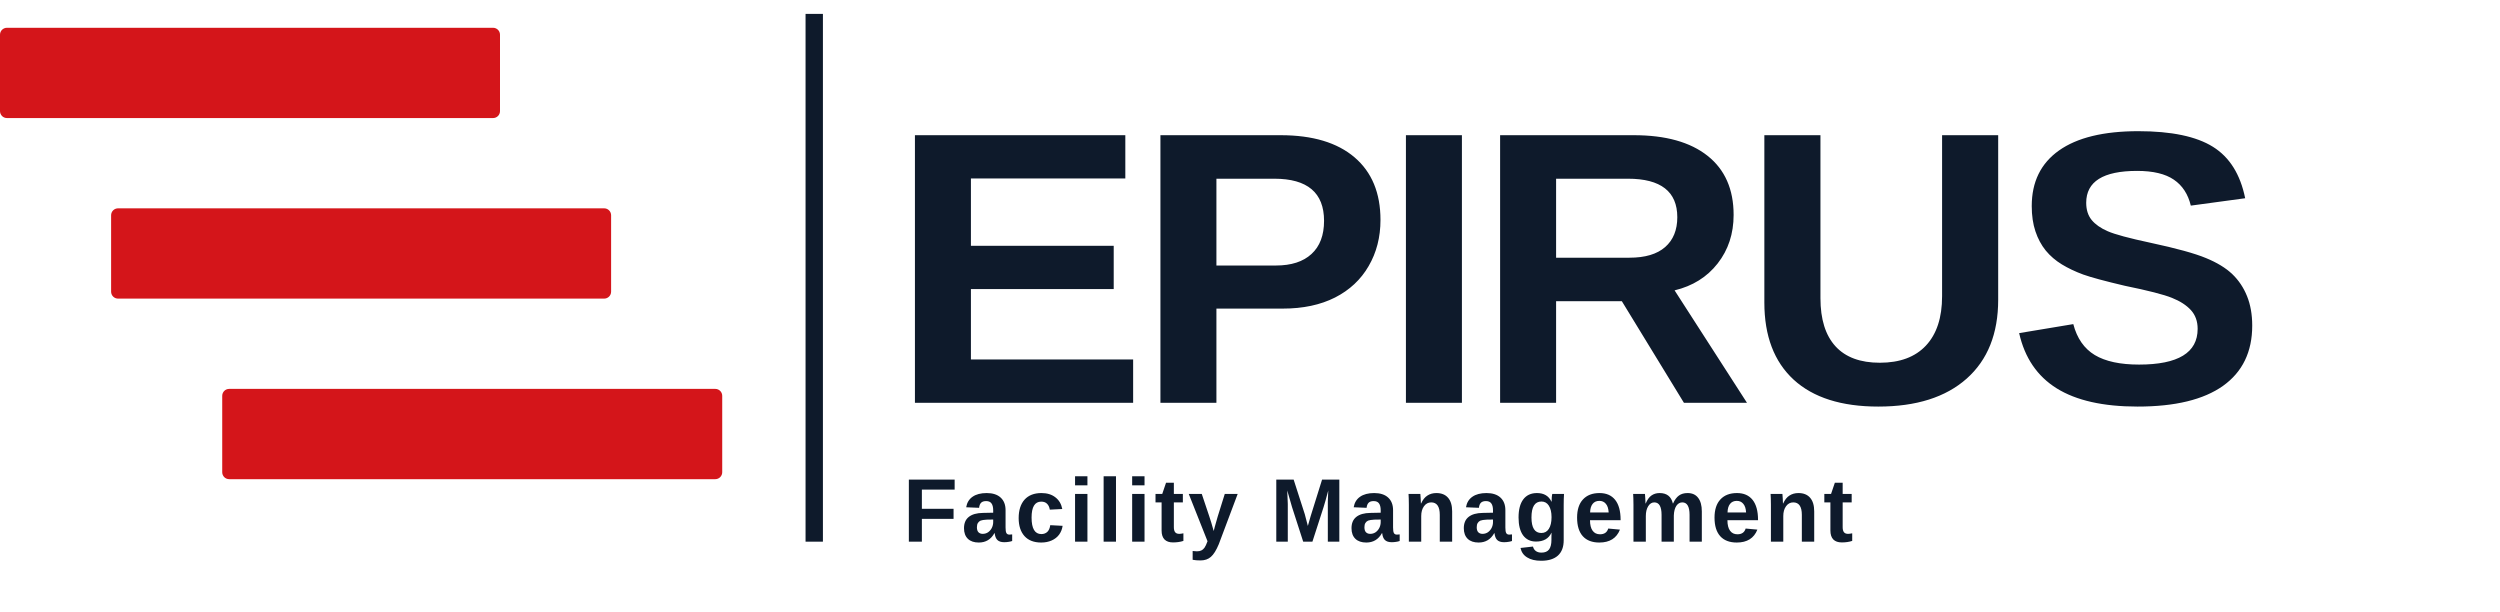
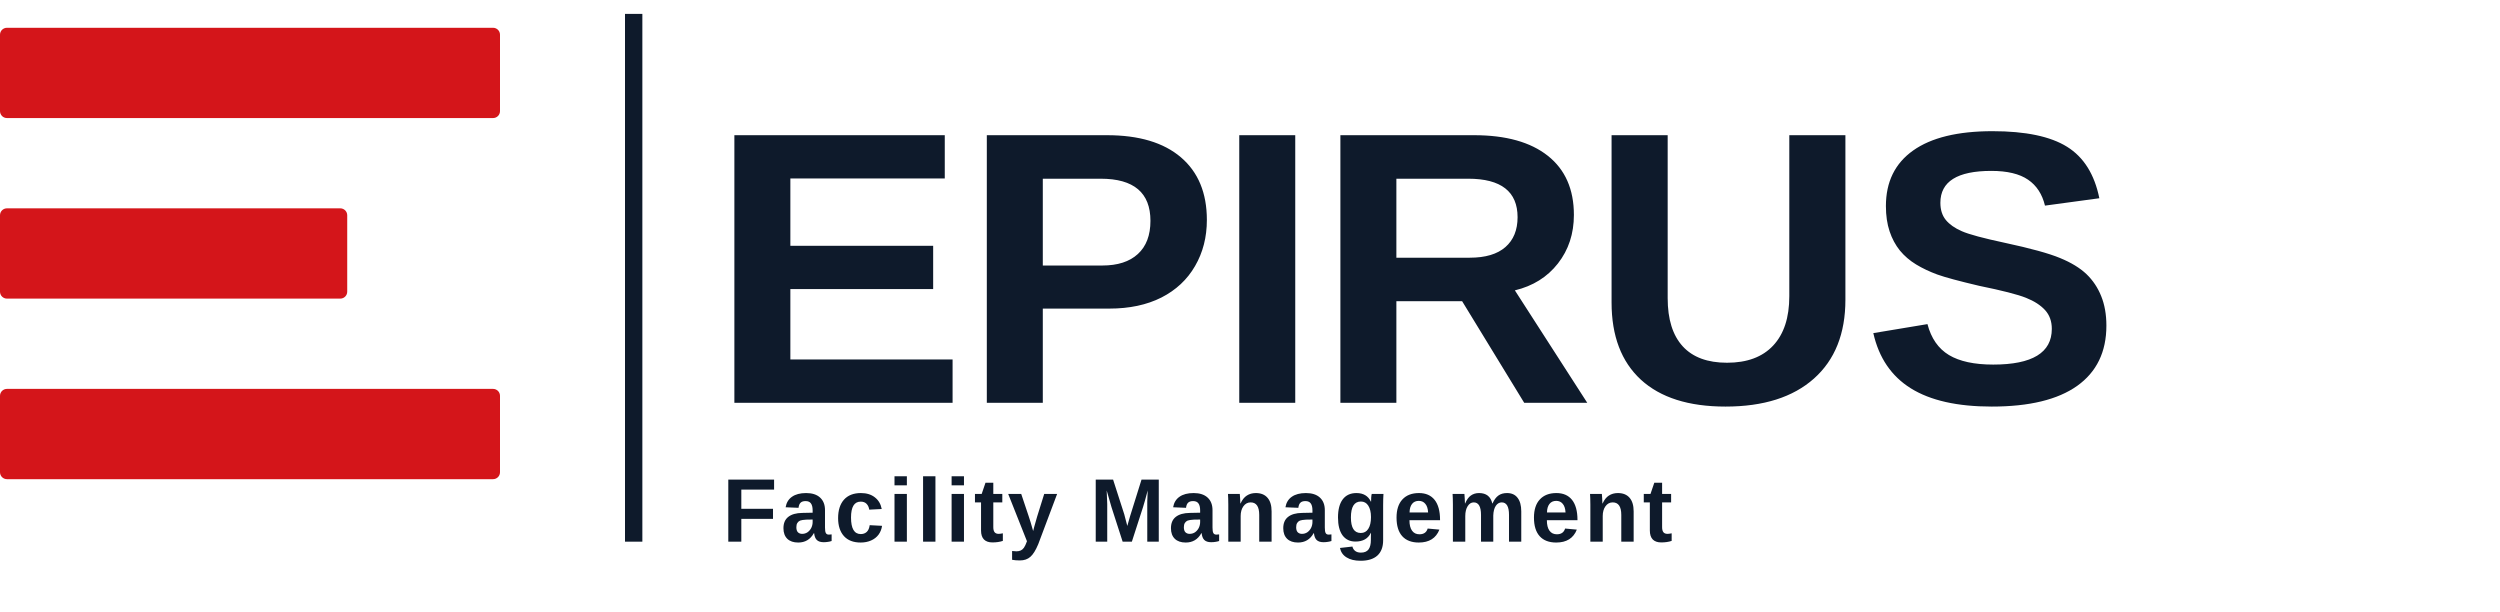
<svg xmlns="http://www.w3.org/2000/svg" viewBox="0 0 360 88" height="44">
  <rect x="0" y="4" width="72" height="13" rx="1" fill="#D4151A" />
-   <rect x="16" y="30" width="72" height="13" rx="1" fill="#D4151A" />
-   <rect x="32" y="56" width="72" height="13" rx="1" fill="#D4151A" />
-   <rect x="116" y="2" width="2.5" height="76" fill="#0E1A2B" />
-   <text x="128" y="58" font-family="'Arial Black','Arial',sans-serif" font-weight="900" font-size="56" letter-spacing="-2" fill="#0E1A2B">EPIRUS</text>
-   <text x="130" y="78" font-family="'Arial','sans-serif'" font-weight="700" font-size="13" letter-spacing="0.5" fill="#0E1A2B">Facility Management</text>
+   <rect x="0" y="30" width="50" height="13" rx="1" fill="#D4151A" />
+   <rect x="0" y="56" width="72" height="13" rx="1" fill="#D4151A" />
+   <rect x="90" y="2" width="2.5" height="76" fill="#0E1A2B" />
+   <text x="102" y="58" font-family="'Arial','Helvetica',sans-serif" font-weight="800" font-size="56" letter-spacing="-1" fill="#0E1A2B">EPIRUS</text>
+   <text x="104" y="78" font-family="'Arial','Helvetica',sans-serif" font-weight="700" font-size="13" letter-spacing="0.5" fill="#0E1A2B">Facility Management</text>
</svg>
